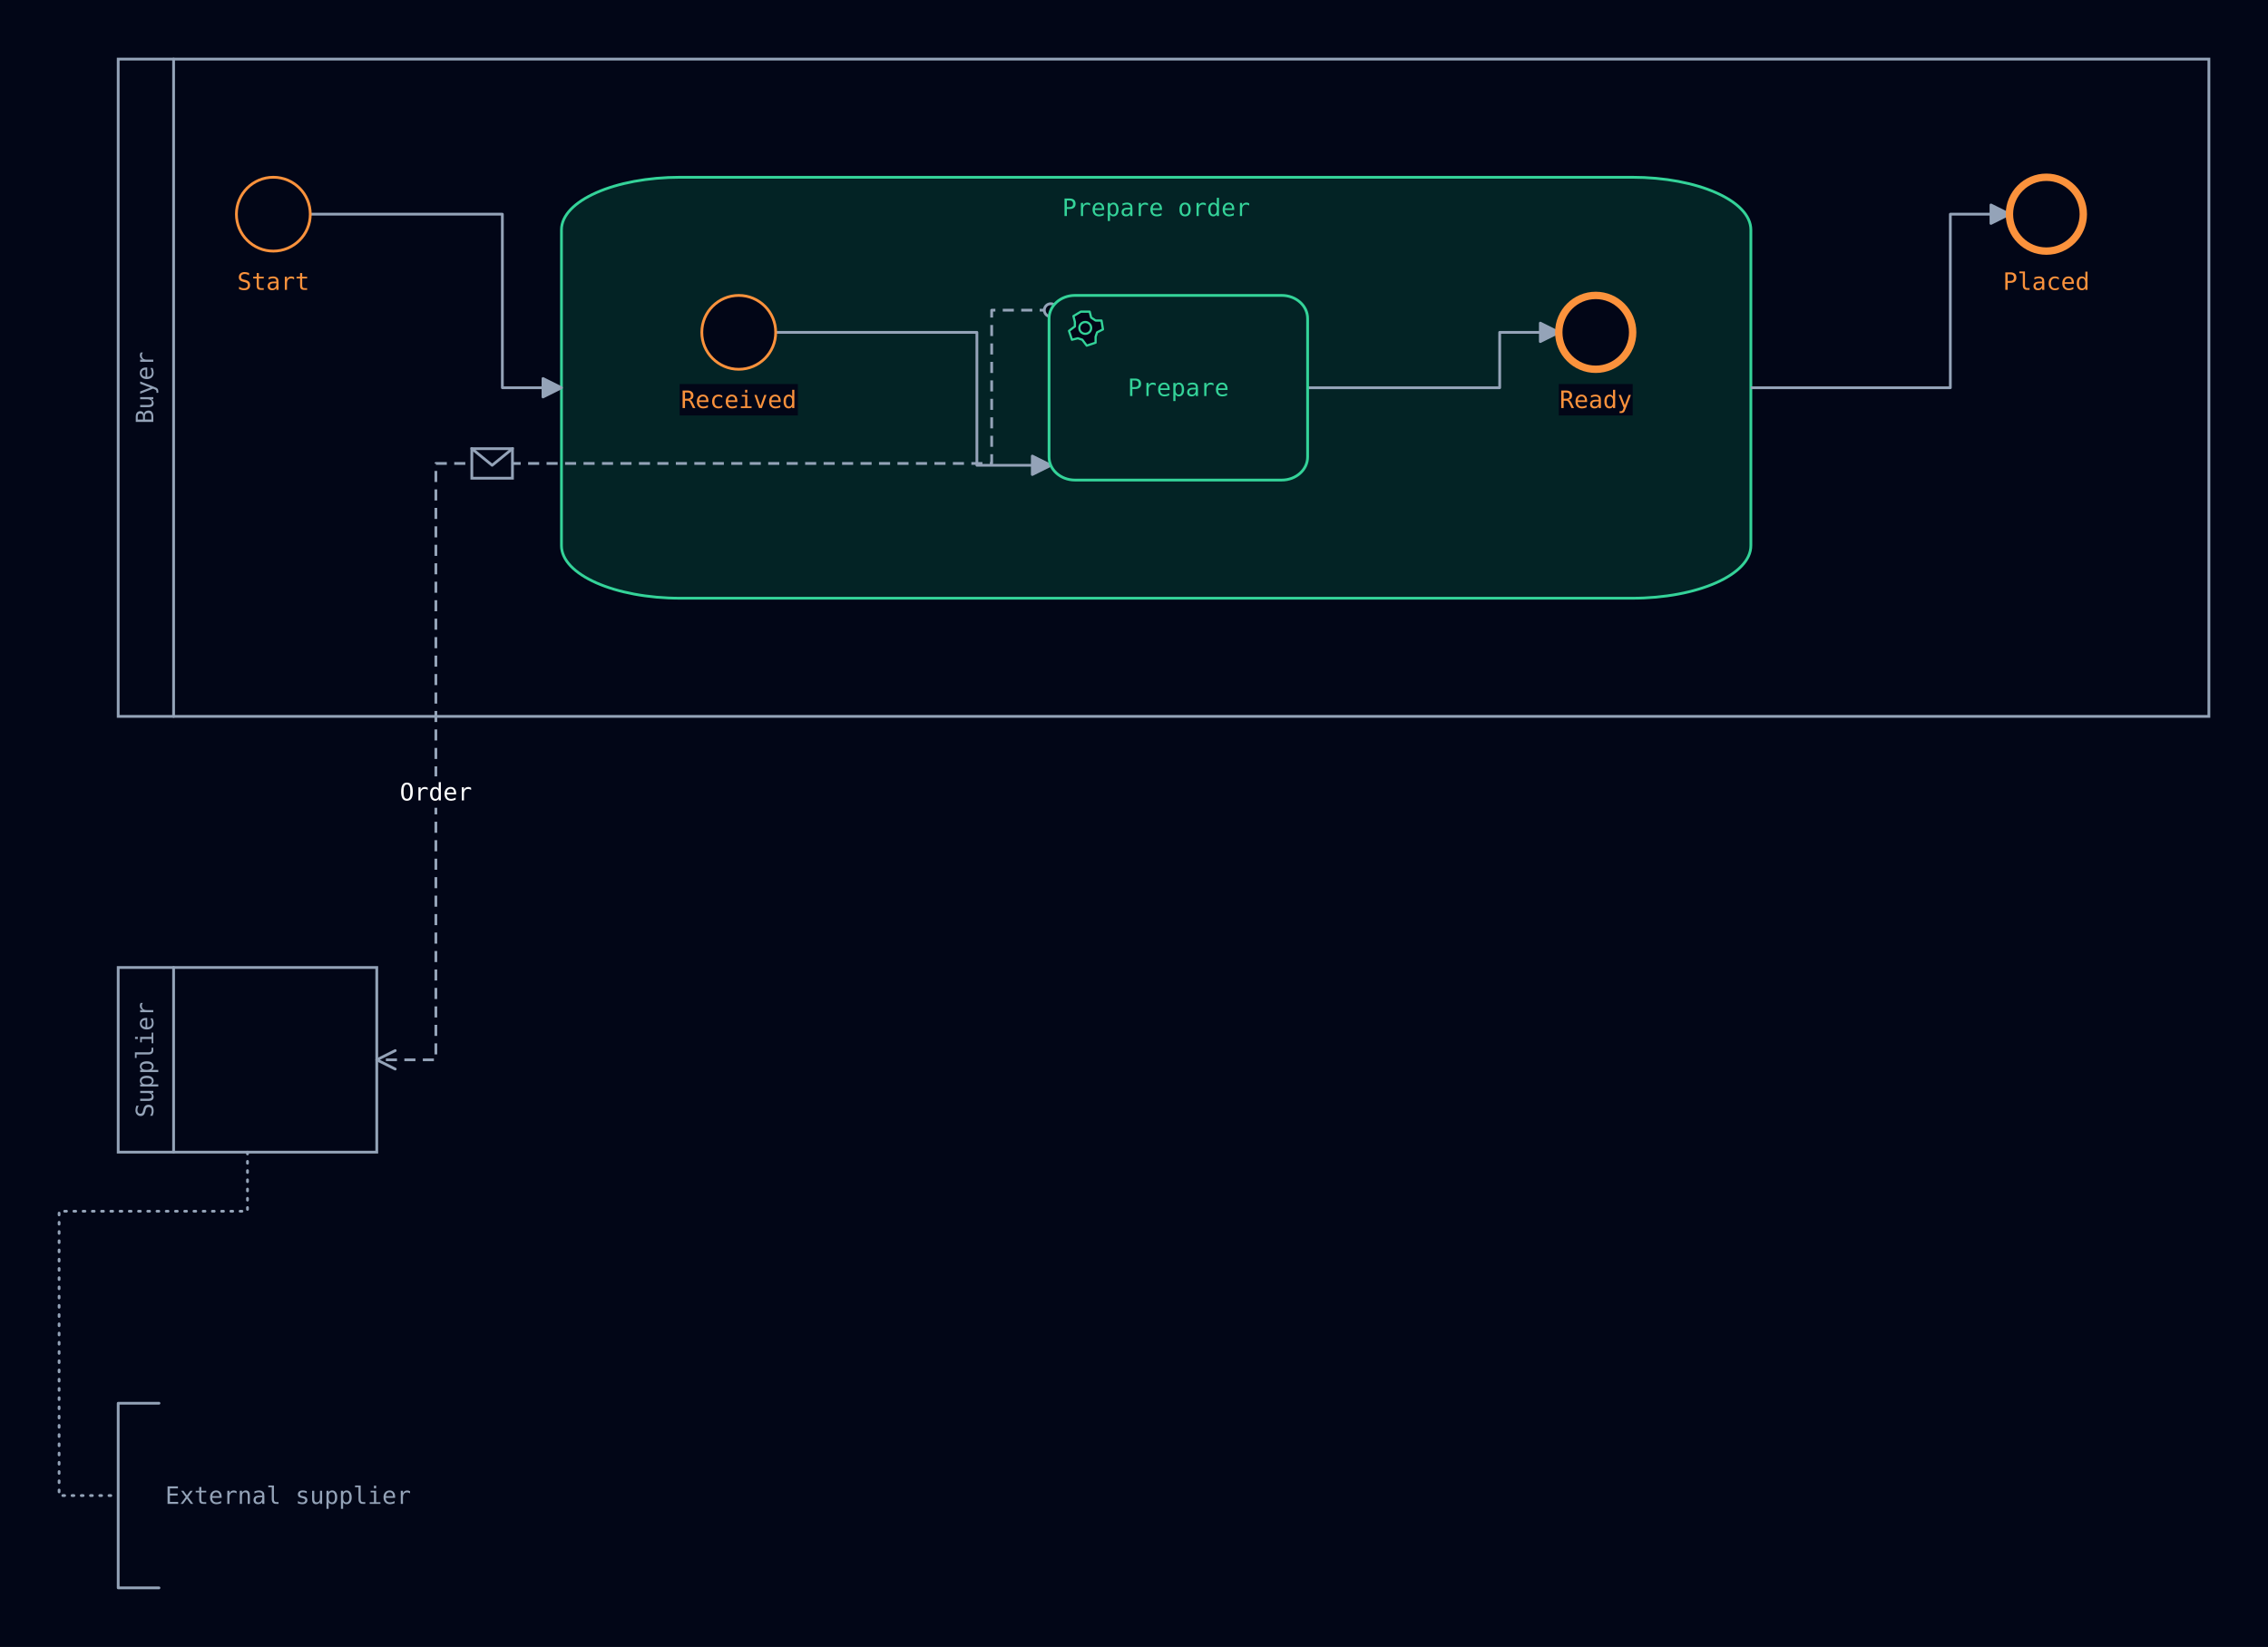
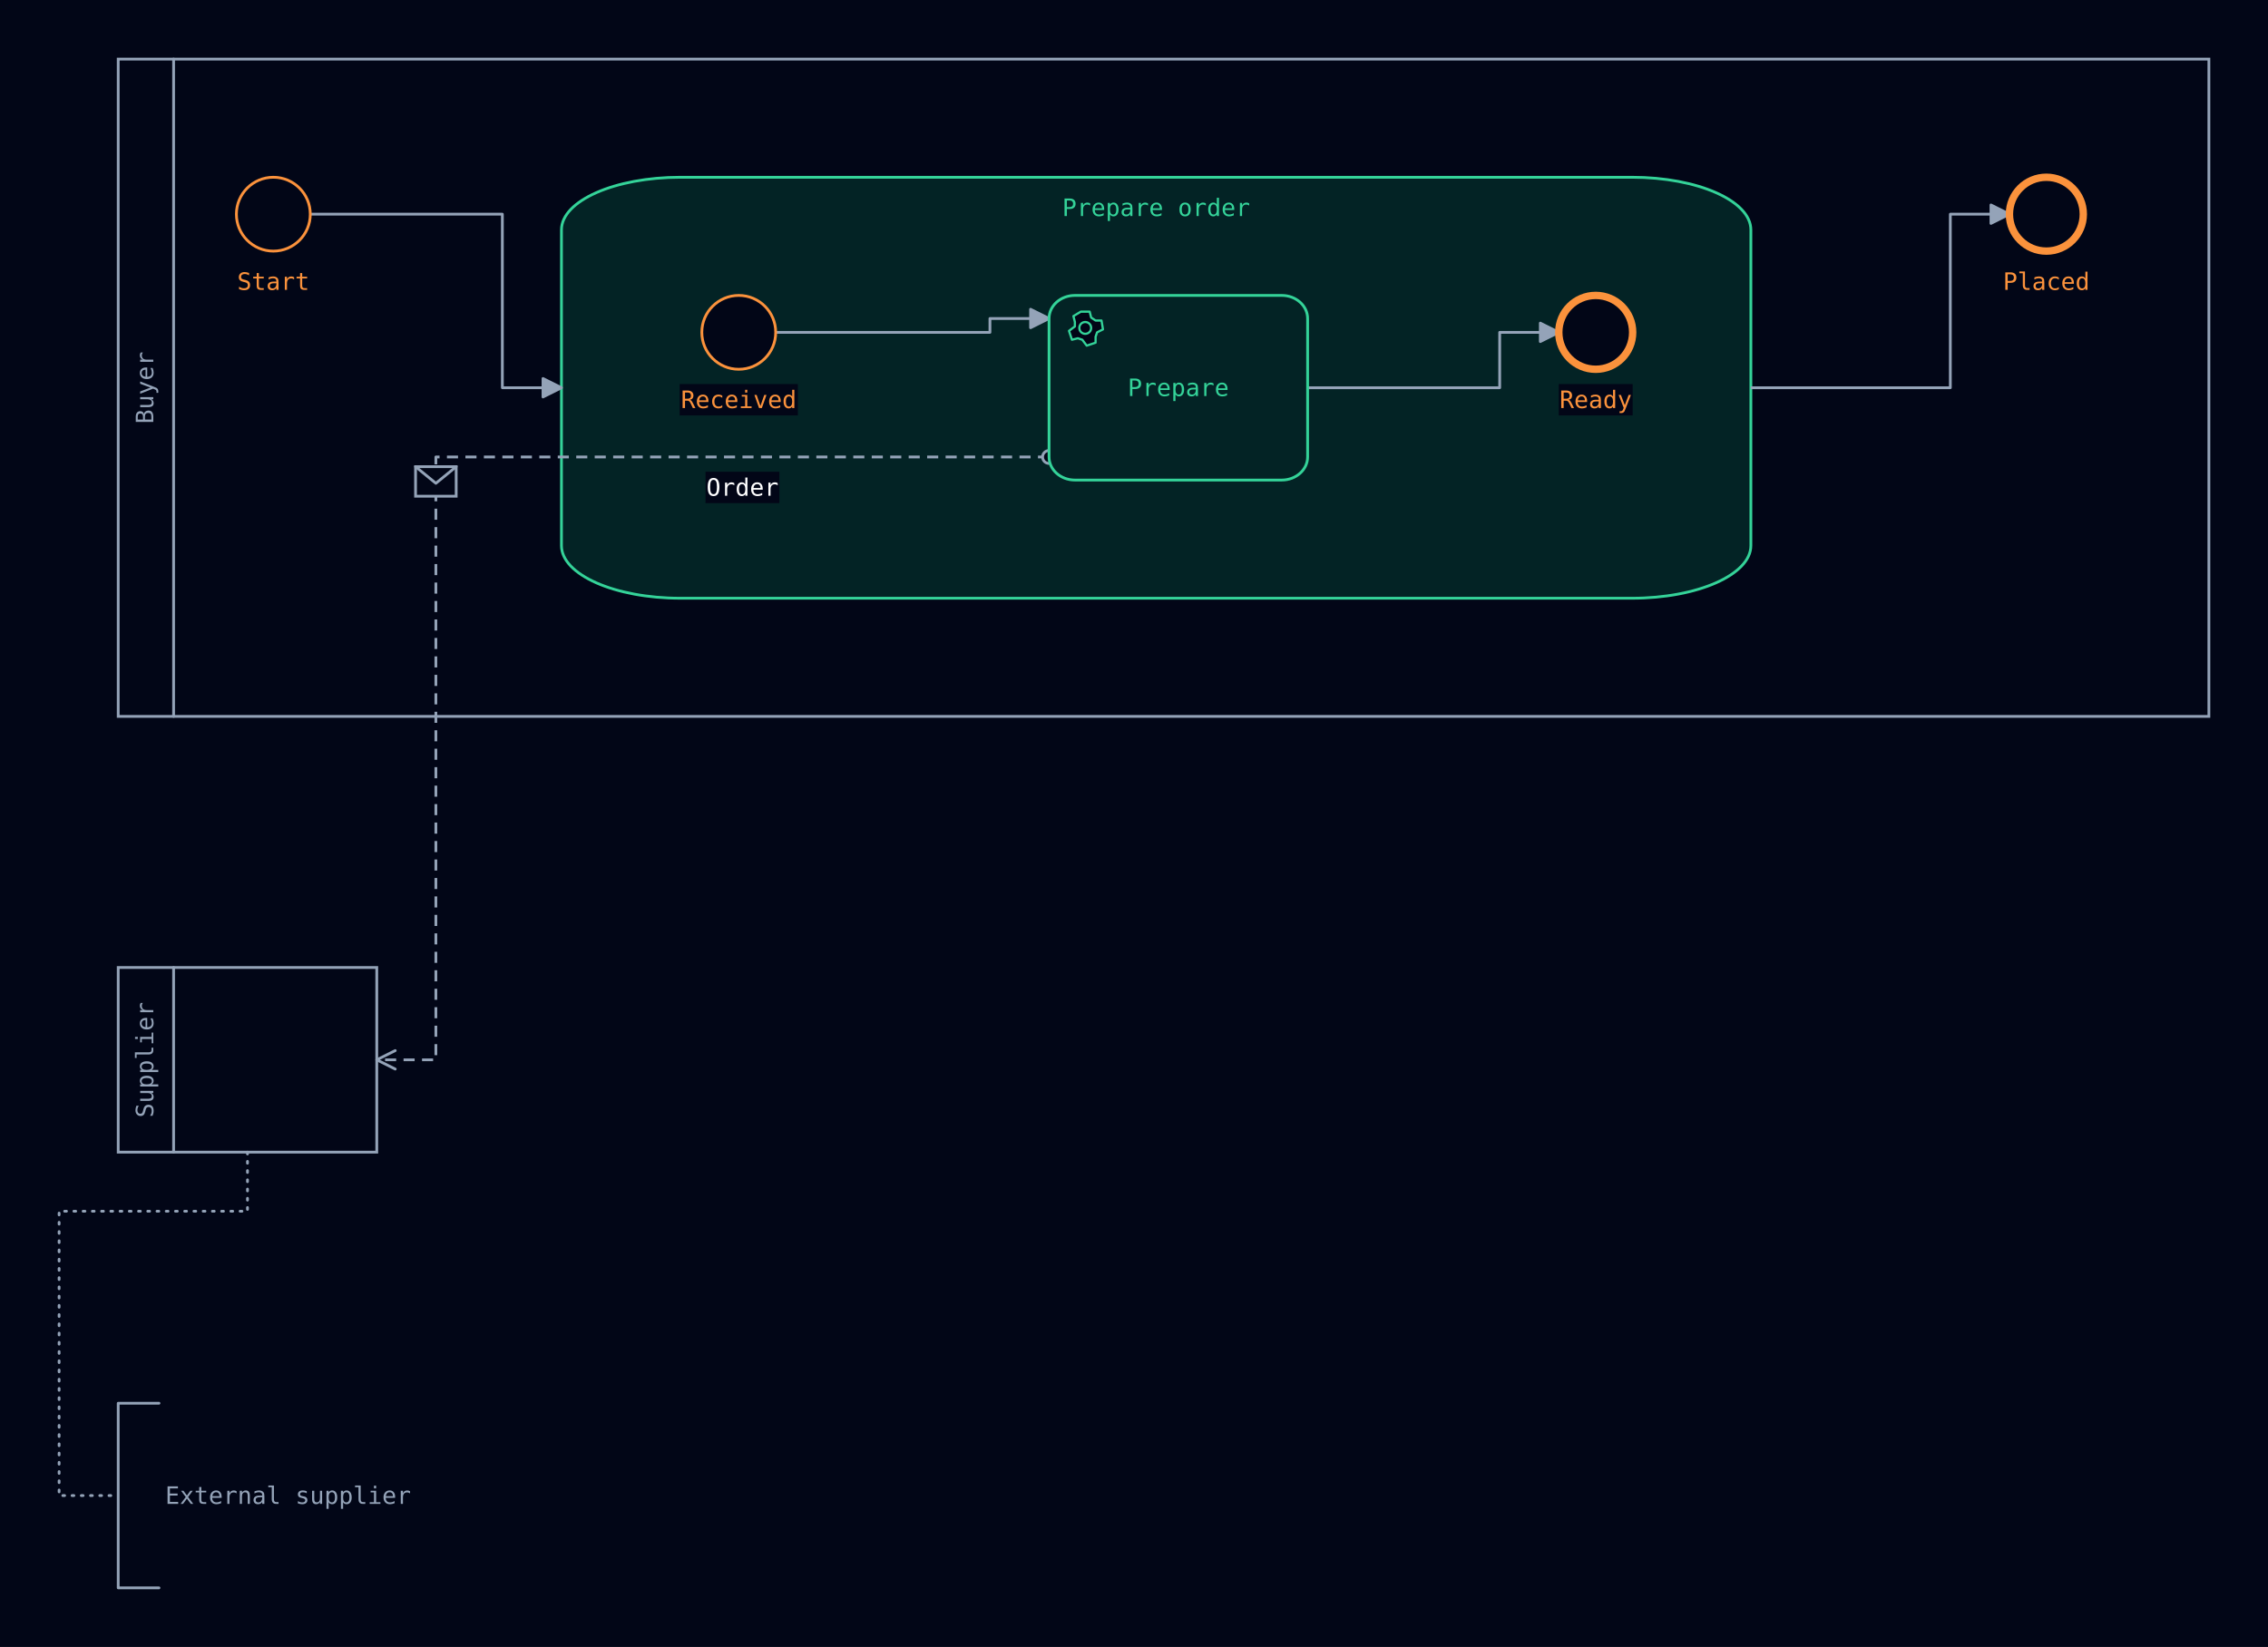
- <svg xmlns="http://www.w3.org/2000/svg" viewBox="0 0 1228 892" width="1228" height="892" role="img" data-diagram="bpmn" data-connector-options="{&#10;  style: None,&#10;  crossing: Bridge,&#10;  minimum_approach: 24,&#10;  corner_radius: 8,&#10;  bridge_radius: 5,&#10;  style_supplied_bpmn: false,&#10;  limits: {&#10;    candidates: 2000000,&#10;    subdivisions: 200000,&#10;    segments: 100000,&#10;    crossings: 10000,&#10;    output_units: 16777216,&#10;  },&#10;}" id="bpmn-9c06ced074e1cb39-diagram">
+ <svg xmlns="http://www.w3.org/2000/svg" viewBox="0 0 1228 892" width="1228" height="892" role="img" data-diagram="bpmn" data-connector-options="{&#10;  style: None,&#10;  crossing: Bridge,&#10;  minimum_approach: 24,&#10;  corner_radius: 8,&#10;  bridge_radius: 5,&#10;  style_supplied_bpmn: false,&#10;  limits: {&#10;    candidates: 2000000,&#10;    subdivisions: 200000,&#10;    segments: 100000,&#10;    crossings: 10000,&#10;    output_units: 16777216,&#10;  },&#10;}" id="bpmn-4b4fbbeca622f1f4-diagram">
  <defs>
-     <marker id="bpmn-9c06ced074e1cb39-sequence-head" viewBox="-12 -7 28 14" refX="0" refY="0" markerWidth="28" markerHeight="14" markerUnits="userSpaceOnUse" orient="auto-start-reverse">
+     <marker id="bpmn-4b4fbbeca622f1f4-sequence-head" viewBox="-12 -7 28 14" refX="0" refY="0" markerWidth="28" markerHeight="14" markerUnits="userSpaceOnUse" orient="auto-start-reverse">
      <path d="M-10 -5 L0 0 L-10 5 Z" fill="#94a3b8" stroke="#94a3b8" stroke-width="1.5" stroke-linejoin="round" stroke-linecap="round" />
    </marker>
-     <marker id="bpmn-9c06ced074e1cb39-open-head" viewBox="-12 -7 28 14" refX="0" refY="0" markerWidth="28" markerHeight="14" markerUnits="userSpaceOnUse" orient="auto-start-reverse">
+     <marker id="bpmn-4b4fbbeca622f1f4-open-head" viewBox="-12 -7 28 14" refX="0" refY="0" markerWidth="28" markerHeight="14" markerUnits="userSpaceOnUse" orient="auto-start-reverse">
      <path d="M-10 -5 L0 0 L-10 5" fill="none" stroke="#94a3b8" stroke-width="1.5" stroke-linejoin="round" stroke-linecap="round" />
    </marker>
-     <marker id="bpmn-9c06ced074e1cb39-message-tail" viewBox="-12 -7 28 14" refX="0" refY="0" markerWidth="28" markerHeight="14" markerUnits="userSpaceOnUse" orient="auto-start-reverse">
+     <marker id="bpmn-4b4fbbeca622f1f4-message-tail" viewBox="-12 -7 28 14" refX="0" refY="0" markerWidth="28" markerHeight="14" markerUnits="userSpaceOnUse" orient="auto-start-reverse">
      <circle cx="0" cy="0" r="3.5" fill="#020617" stroke="#94a3b8" stroke-width="1.5" />
    </marker>
-     <marker id="bpmn-9c06ced074e1cb39-condition-tail" viewBox="-12 -7 28 14" refX="0" refY="0" markerWidth="28" markerHeight="14" markerUnits="userSpaceOnUse" orient="auto">
+     <marker id="bpmn-4b4fbbeca622f1f4-condition-tail" viewBox="-12 -7 28 14" refX="0" refY="0" markerWidth="28" markerHeight="14" markerUnits="userSpaceOnUse" orient="auto">
      <path d="M0 0 L6 -4 L12 0 L6 4 Z" fill="#020617" stroke="#94a3b8" stroke-width="1.5" stroke-linejoin="round" stroke-linecap="round" />
    </marker>
-     <marker id="bpmn-9c06ced074e1cb39-default-tail" viewBox="-12 -7 28 14" refX="0" refY="0" markerWidth="28" markerHeight="14" markerUnits="userSpaceOnUse" orient="auto">
+     <marker id="bpmn-4b4fbbeca622f1f4-default-tail" viewBox="-12 -7 28 14" refX="0" refY="0" markerWidth="28" markerHeight="14" markerUnits="userSpaceOnUse" orient="auto">
      <path d="M4 -5 L10 5" fill="none" stroke="#94a3b8" stroke-width="1.5" stroke-linejoin="round" stroke-linecap="round" />
    </marker>
  </defs>
  <rect class="bg" x="0" y="0" width="1228" height="892" fill="#020617" />
  <g transform="translate(0 -32)" class="bpmn-viewport">
    <g class="bpmn-backgrounds">
-       <g data-id="Buyer" data-source-id="Buyer" data-source-path="0/2/0" id="bpmn-9c06ced074e1cb39-node-0" class="bpmn-shape" data-kind="participant" data-expanded="false" data-black-box="false" data-events="">
+       <g data-id="Buyer" data-source-id="Buyer" data-source-path="0/2/0" id="bpmn-4b4fbbeca622f1f4-node-0" class="bpmn-shape" data-kind="participant" data-expanded="false" data-black-box="false" data-events="">
        <rect class="bpmn-bounds" x="64" y="64" width="1132" height="356" fill="none" stroke="none" pointer-events="none" aria-hidden="true" />
        <g transform="translate(64 64) scale(1132 356)" aria-hidden="true">
          <g transform="scale(0.01 0.0125)">
            <rect x="0" y="0" width="100" height="80" rx="0" fill="#020617" stroke="#94a3b8" stroke-width="1.5" vector-effect="non-scaling-stroke" />
          </g>
        </g>
        <g transform="translate(64 64)" class="bpmn-markers">
          <path d="M30 0 V356" fill="none" stroke="#94a3b8" stroke-width="1.5" stroke-linejoin="round" stroke-linecap="round" />
        </g>
      </g>
-       <g data-id="@bpmn:0:5:Buyer:7:Prepare" data-source-id="Prepare" data-source-path="0/1/1" id="bpmn-9c06ced074e1cb39-node-4" class="bpmn-shape" data-kind="subProcess" data-expanded="true" data-black-box="false" data-pool="Buyer" data-events="">
+       <g data-id="@bpmn:0:5:Buyer:7:Prepare" data-source-id="Prepare" data-source-path="0/1/1" id="bpmn-4b4fbbeca622f1f4-node-4" class="bpmn-shape" data-kind="subProcess" data-expanded="true" data-black-box="false" data-pool="Buyer" data-events="">
        <rect class="bpmn-bounds" x="304" y="128" width="644" height="228" fill="none" stroke="none" pointer-events="none" aria-hidden="true" />
        <g transform="translate(304 128) scale(644 228)" aria-hidden="true">
          <g transform="scale(0.01 0.0125)">
            <rect x="0" y="0" width="100" height="80" rx="10" fill="#020617" stroke="none" stroke-width="1.5" vector-effect="non-scaling-stroke" />
            <rect x="0" y="0" width="100" height="80" rx="10" fill="rgba(6, 78, 59, 0.4)" stroke="#34d399" stroke-width="1.5" vector-effect="non-scaling-stroke" />
          </g>
        </g>
        <g transform="translate(304 128)" class="bpmn-markers">
          <g transform="translate(10 8) scale(0.8)" />
        </g>
      </g>
-       <g data-id="Supplier" data-source-id="Supplier" data-source-path="0/2/1" id="bpmn-9c06ced074e1cb39-node-1" class="bpmn-shape" data-kind="participant" data-expanded="false" data-black-box="true" data-events="">
+       <g data-id="Supplier" data-source-id="Supplier" data-source-path="0/2/1" id="bpmn-4b4fbbeca622f1f4-node-1" class="bpmn-shape" data-kind="participant" data-expanded="false" data-black-box="true" data-events="">
        <rect class="bpmn-bounds" x="64" y="556" width="140" height="100" fill="none" stroke="none" pointer-events="none" aria-hidden="true" />
        <g transform="translate(64 556) scale(140 100)" aria-hidden="true">
          <g transform="scale(0.01 0.0125)">
            <rect x="0" y="0" width="100" height="80" rx="0" fill="#020617" stroke="#94a3b8" stroke-width="1.5" vector-effect="non-scaling-stroke" />
          </g>
        </g>
        <g transform="translate(64 556)" class="bpmn-markers">
          <path d="M30 0 V100" fill="none" stroke="#94a3b8" stroke-width="1.5" stroke-linejoin="round" stroke-linecap="round" />
        </g>
      </g>
    </g>
    <g class="bpmn-connections">
-       <g data-id="Order" data-source-id="Order" data-source-path="0/2/2" id="bpmn-9c06ced074e1cb39-flow-0" class="bpmn-flow" data-kind="messageFlow" data-from="@bpmn:0:5:Buyer:4:Work" data-to="Supplier">
-         <path class="bpmn-connector" d="M568.939 200 L536.939 200 L536.939 283 L236 283 L236 606 L204 606" fill="none" stroke="#94a3b8" stroke-width="1.5" stroke-linejoin="round" stroke-dasharray="6 4" marker-start="url(#bpmn-9c06ced074e1cb39-message-tail)" marker-end="url(#bpmn-9c06ced074e1cb39-open-head)" data-connector-id="Order" data-connector-source="@bpmn:0:5:Buyer:4:Work" data-connector-target="Supplier" data-connector-route="M568.939 200 L536.939 200 L536.939 283 L236 283 L236 606 L204 606" data-connector-key="0" />
-         <g transform="translate(254.469 271)">
+       <g data-id="Order" data-source-id="Order" data-source-path="0/2/2" id="bpmn-4b4fbbeca622f1f4-flow-0" class="bpmn-flow" data-kind="messageFlow" data-from="@bpmn:0:5:Buyer:4:Work" data-to="Supplier">
+         <path class="bpmn-connector" d="M568 279.5 L236 279.5 L236 606 L204 606" fill="none" stroke="#94a3b8" stroke-width="1.5" stroke-linejoin="round" stroke-dasharray="6 4" marker-start="url(#bpmn-4b4fbbeca622f1f4-message-tail)" marker-end="url(#bpmn-4b4fbbeca622f1f4-open-head)" data-connector-id="Order" data-connector-source="@bpmn:0:5:Buyer:4:Work" data-connector-target="Supplier" data-connector-route="M568 279.5 L236 279.5 L236 606 L204 606" data-connector-key="0" />
+         <g transform="translate(224 280.75)">
          <rect x="1" y="4" width="22" height="16" rx="0" fill="#020617" stroke="#94a3b8" stroke-width="1.5" />
          <path d="M1 4 L12 13 L23 4" fill="none" stroke="#94a3b8" stroke-width="1.5" stroke-linejoin="round" stroke-linecap="round" />
        </g>
      </g>
-       <g data-id="ExplainSupplier" data-source-id="ExplainSupplier" data-source-path="0/2/4" id="bpmn-9c06ced074e1cb39-flow-1" class="bpmn-flow" data-kind="association" data-from="Supplier" data-to="SupplierNote">
+       <g data-id="ExplainSupplier" data-source-id="ExplainSupplier" data-source-path="0/2/4" id="bpmn-4b4fbbeca622f1f4-flow-1" class="bpmn-flow" data-kind="association" data-from="Supplier" data-to="SupplierNote">
        <path class="bpmn-connector" d="M134 656 L134 688 L32 688 L32 842 L64 842" fill="none" stroke="#94a3b8" stroke-width="1.5" stroke-linejoin="round" stroke-dasharray="1 4" stroke-linecap="round" data-connector-id="ExplainSupplier" data-connector-source="Supplier" data-connector-target="SupplierNote" data-connector-route="M134 656 L134 688 L32 688 L32 842 L64 842" data-connector-key="1" />
      </g>
-       <g data-id="@bpmn:0:5:Buyer:9:BeginWork" data-source-id="BeginWork" data-source-path="0/1/1/3" id="bpmn-9c06ced074e1cb39-flow-2" class="bpmn-flow" data-kind="sequenceFlow" data-from="@bpmn:0:5:Buyer:8:Received" data-to="@bpmn:0:5:Buyer:4:Work">
-         <path class="bpmn-connector" d="M420 212 L528.939 212 L528.939 284 L568.939 284" fill="none" stroke="#94a3b8" stroke-width="1.5" stroke-linejoin="round" marker-end="url(#bpmn-9c06ced074e1cb39-sequence-head)" data-connector-id="@bpmn:0:5:Buyer:9:BeginWork" data-connector-source="@bpmn:0:5:Buyer:8:Received" data-connector-target="@bpmn:0:5:Buyer:4:Work" data-connector-route="M420 212 L528.939 212 L528.939 284 L568.939 284" data-connector-key="2" />
+       <g data-id="@bpmn:0:5:Buyer:9:BeginWork" data-source-id="BeginWork" data-source-path="0/1/1/3" id="bpmn-4b4fbbeca622f1f4-flow-2" class="bpmn-flow" data-kind="sequenceFlow" data-from="@bpmn:0:5:Buyer:8:Received" data-to="@bpmn:0:5:Buyer:4:Work">
+         <path class="bpmn-connector" d="M420 212 L536 212 L536 204.5 L568 204.5" fill="none" stroke="#94a3b8" stroke-width="1.5" stroke-linejoin="round" marker-end="url(#bpmn-4b4fbbeca622f1f4-sequence-head)" data-connector-id="@bpmn:0:5:Buyer:9:BeginWork" data-connector-source="@bpmn:0:5:Buyer:8:Received" data-connector-target="@bpmn:0:5:Buyer:4:Work" data-connector-route="M420 212 L536 212 L536 204.5 L568 204.5" data-connector-key="2" />
      </g>
-       <g data-id="@bpmn:0:5:Buyer:12:CompleteWork" data-source-id="CompleteWork" data-source-path="0/1/1/4" id="bpmn-9c06ced074e1cb39-flow-3" class="bpmn-flow" data-kind="sequenceFlow" data-from="@bpmn:0:5:Buyer:4:Work" data-to="@bpmn:0:5:Buyer:5:Ready">
-         <path class="bpmn-connector" d="M708 242 L812 242 L812 212 L844 212" fill="none" stroke="#94a3b8" stroke-width="1.5" stroke-linejoin="round" marker-end="url(#bpmn-9c06ced074e1cb39-sequence-head)" data-connector-id="@bpmn:0:5:Buyer:12:CompleteWork" data-connector-source="@bpmn:0:5:Buyer:4:Work" data-connector-target="@bpmn:0:5:Buyer:5:Ready" data-connector-route="M708 242 L812 242 L812 212 L844 212" data-connector-key="3" />
+       <g data-id="@bpmn:0:5:Buyer:12:CompleteWork" data-source-id="CompleteWork" data-source-path="0/1/1/4" id="bpmn-4b4fbbeca622f1f4-flow-3" class="bpmn-flow" data-kind="sequenceFlow" data-from="@bpmn:0:5:Buyer:4:Work" data-to="@bpmn:0:5:Buyer:5:Ready">
+         <path class="bpmn-connector" d="M708 242 L812 242 L812 212 L844 212" fill="none" stroke="#94a3b8" stroke-width="1.5" stroke-linejoin="round" marker-end="url(#bpmn-4b4fbbeca622f1f4-sequence-head)" data-connector-id="@bpmn:0:5:Buyer:12:CompleteWork" data-connector-source="@bpmn:0:5:Buyer:4:Work" data-connector-target="@bpmn:0:5:Buyer:5:Ready" data-connector-route="M708 242 L812 242 L812 212 L844 212" data-connector-key="3" />
      </g>
-       <g data-id="@bpmn:0:5:Buyer:10:BeginOrder" data-source-id="BeginOrder" data-source-path="0/1/3" id="bpmn-9c06ced074e1cb39-flow-4" class="bpmn-flow" data-kind="sequenceFlow" data-from="@bpmn:0:5:Buyer:5:Start" data-to="@bpmn:0:5:Buyer:7:Prepare">
-         <path class="bpmn-connector" d="M168 148 L272 148 L272 242 L304 242" fill="none" stroke="#94a3b8" stroke-width="1.5" stroke-linejoin="round" marker-end="url(#bpmn-9c06ced074e1cb39-sequence-head)" data-connector-id="@bpmn:0:5:Buyer:10:BeginOrder" data-connector-source="@bpmn:0:5:Buyer:5:Start" data-connector-target="@bpmn:0:5:Buyer:7:Prepare" data-connector-route="M168 148 L272 148 L272 242 L304 242" data-connector-key="4" />
+       <g data-id="@bpmn:0:5:Buyer:10:BeginOrder" data-source-id="BeginOrder" data-source-path="0/1/3" id="bpmn-4b4fbbeca622f1f4-flow-4" class="bpmn-flow" data-kind="sequenceFlow" data-from="@bpmn:0:5:Buyer:5:Start" data-to="@bpmn:0:5:Buyer:7:Prepare">
+         <path class="bpmn-connector" d="M168 148 L272 148 L272 242 L304 242" fill="none" stroke="#94a3b8" stroke-width="1.5" stroke-linejoin="round" marker-end="url(#bpmn-4b4fbbeca622f1f4-sequence-head)" data-connector-id="@bpmn:0:5:Buyer:10:BeginOrder" data-connector-source="@bpmn:0:5:Buyer:5:Start" data-connector-target="@bpmn:0:5:Buyer:7:Prepare" data-connector-route="M168 148 L272 148 L272 242 L304 242" data-connector-key="4" />
      </g>
-       <g data-id="@bpmn:0:5:Buyer:13:CompleteOrder" data-source-id="CompleteOrder" data-source-path="0/1/4" id="bpmn-9c06ced074e1cb39-flow-5" class="bpmn-flow" data-kind="sequenceFlow" data-from="@bpmn:0:5:Buyer:7:Prepare" data-to="@bpmn:0:5:Buyer:6:Placed">
-         <path class="bpmn-connector" d="M948 242 L1056 242 L1056 148 L1088 148" fill="none" stroke="#94a3b8" stroke-width="1.5" stroke-linejoin="round" marker-end="url(#bpmn-9c06ced074e1cb39-sequence-head)" data-connector-id="@bpmn:0:5:Buyer:13:CompleteOrder" data-connector-source="@bpmn:0:5:Buyer:7:Prepare" data-connector-target="@bpmn:0:5:Buyer:6:Placed" data-connector-route="M948 242 L1056 242 L1056 148 L1088 148" data-connector-key="5" />
+       <g data-id="@bpmn:0:5:Buyer:13:CompleteOrder" data-source-id="CompleteOrder" data-source-path="0/1/4" id="bpmn-4b4fbbeca622f1f4-flow-5" class="bpmn-flow" data-kind="sequenceFlow" data-from="@bpmn:0:5:Buyer:7:Prepare" data-to="@bpmn:0:5:Buyer:6:Placed">
+         <path class="bpmn-connector" d="M948 242 L1056 242 L1056 148 L1088 148" fill="none" stroke="#94a3b8" stroke-width="1.5" stroke-linejoin="round" marker-end="url(#bpmn-4b4fbbeca622f1f4-sequence-head)" data-connector-id="@bpmn:0:5:Buyer:13:CompleteOrder" data-connector-source="@bpmn:0:5:Buyer:7:Prepare" data-connector-target="@bpmn:0:5:Buyer:6:Placed" data-connector-route="M948 242 L1056 242 L1056 148 L1088 148" data-connector-key="5" />
      </g>
    </g>
    <g class="bpmn-nodes">
-       <g data-id="SupplierNote" data-source-id="SupplierNote" data-source-path="0/2/3" id="bpmn-9c06ced074e1cb39-node-2" class="bpmn-shape" data-kind="textAnnotation" data-expanded="false" data-black-box="false" data-events="">
+       <g data-id="SupplierNote" data-source-id="SupplierNote" data-source-path="0/2/3" id="bpmn-4b4fbbeca622f1f4-node-2" class="bpmn-shape" data-kind="textAnnotation" data-expanded="false" data-black-box="false" data-events="">
        <rect class="bpmn-bounds" x="64" y="792" width="184" height="100" fill="none" stroke="none" pointer-events="none" aria-hidden="true" />
        <g transform="translate(64 792) scale(184 100)" aria-hidden="true">
          <g transform="scale(0.01 0.0125)">
            <path d="M12 0 H0 V80 H12" fill="none" stroke="#94a3b8" stroke-width="1.5" stroke-linejoin="round" stroke-linecap="round" vector-effect="non-scaling-stroke" />
          </g>
        </g>
        <g transform="translate(64 792)" class="bpmn-markers" />
      </g>
-       <g data-id="@bpmn:0:5:Buyer:5:Start" data-source-id="Start" data-source-path="0/1/0" id="bpmn-9c06ced074e1cb39-node-3" class="bpmn-shape" data-kind="startEvent" data-expanded="false" data-black-box="false" data-pool="Buyer" data-events="">
+       <g data-id="@bpmn:0:5:Buyer:5:Start" data-source-id="Start" data-source-path="0/1/0" id="bpmn-4b4fbbeca622f1f4-node-3" class="bpmn-shape" data-kind="startEvent" data-expanded="false" data-black-box="false" data-pool="Buyer" data-events="">
        <rect class="bpmn-bounds" x="128" y="128" width="40" height="40" fill="none" stroke="none" pointer-events="none" aria-hidden="true" />
        <g transform="translate(128 128) scale(40 40)" aria-hidden="true">
          <g transform="scale(0.01 0.01)">
            <circle cx="50" cy="50" r="50" fill="#020617" stroke="#fb923c" stroke-width="1.5" vector-effect="non-scaling-stroke" />
          </g>
        </g>
        <g transform="translate(128 128)" class="bpmn-markers">
          <g transform="translate(9 9) scale(0.917)" />
        </g>
      </g>
-       <g data-id="@bpmn:0:5:Buyer:8:Received" data-source-id="Received" data-source-path="0/1/1/0" id="bpmn-9c06ced074e1cb39-node-5" class="bpmn-shape" data-kind="startEvent" data-expanded="false" data-black-box="false" data-pool="Buyer" data-subprocess="@bpmn:0:5:Buyer:7:Prepare" data-events="">
+       <g data-id="@bpmn:0:5:Buyer:8:Received" data-source-id="Received" data-source-path="0/1/1/0" id="bpmn-4b4fbbeca622f1f4-node-5" class="bpmn-shape" data-kind="startEvent" data-expanded="false" data-black-box="false" data-pool="Buyer" data-subprocess="@bpmn:0:5:Buyer:7:Prepare" data-events="">
        <rect class="bpmn-bounds" x="380" y="192" width="40" height="40" fill="none" stroke="none" pointer-events="none" aria-hidden="true" />
        <g transform="translate(380 192) scale(40 40)" aria-hidden="true">
          <g transform="scale(0.01 0.01)">
            <circle cx="50" cy="50" r="50" fill="#020617" stroke="#fb923c" stroke-width="1.5" vector-effect="non-scaling-stroke" />
          </g>
        </g>
        <g transform="translate(380 192)" class="bpmn-markers">
          <g transform="translate(9 9) scale(0.917)" />
        </g>
      </g>
-       <g data-id="@bpmn:0:5:Buyer:4:Work" data-source-id="Work" data-source-path="0/1/1/1" id="bpmn-9c06ced074e1cb39-node-6" class="bpmn-shape" data-kind="serviceTask" data-expanded="false" data-black-box="false" data-pool="Buyer" data-subprocess="@bpmn:0:5:Buyer:7:Prepare" data-events="">
+       <g data-id="@bpmn:0:5:Buyer:4:Work" data-source-id="Work" data-source-path="0/1/1/1" id="bpmn-4b4fbbeca622f1f4-node-6" class="bpmn-shape" data-kind="serviceTask" data-expanded="false" data-black-box="false" data-pool="Buyer" data-subprocess="@bpmn:0:5:Buyer:7:Prepare" data-events="">
        <rect class="bpmn-bounds" x="568" y="192" width="140" height="100" fill="none" stroke="none" pointer-events="none" aria-hidden="true" />
        <g transform="translate(568 192) scale(140 100)" aria-hidden="true">
          <g transform="scale(0.01 0.0125)">
            <rect x="0" y="0" width="100" height="80" rx="10" fill="#020617" stroke="none" stroke-width="1.5" vector-effect="non-scaling-stroke" />
            <rect x="0" y="0" width="100" height="80" rx="10" fill="rgba(6, 78, 59, 0.4)" stroke="#34d399" stroke-width="1.5" vector-effect="non-scaling-stroke" />
          </g>
        </g>
        <g transform="translate(568 192)" class="bpmn-markers">
          <g transform="translate(10 8) scale(0.8)">
            <path d="M9 1 H15 L16 5 L19 7 L23 7 L24 13 L20 15 L19 18 L19 22 L13 24 L10 20 L7 19 L3 20 L1 14 L5 11 L5 8 L4 4 Z" fill="#020617" stroke="#34d399" stroke-width="1.5" stroke-linejoin="round" stroke-linecap="round" />
            <circle cx="12" cy="12" r="4" fill="none" stroke="#34d399" stroke-width="1.5" />
          </g>
        </g>
      </g>
-       <g data-id="@bpmn:0:5:Buyer:5:Ready" data-source-id="Ready" data-source-path="0/1/1/2" id="bpmn-9c06ced074e1cb39-node-7" class="bpmn-shape" data-kind="endEvent" data-expanded="false" data-black-box="false" data-pool="Buyer" data-subprocess="@bpmn:0:5:Buyer:7:Prepare" data-events="">
+       <g data-id="@bpmn:0:5:Buyer:5:Ready" data-source-id="Ready" data-source-path="0/1/1/2" id="bpmn-4b4fbbeca622f1f4-node-7" class="bpmn-shape" data-kind="endEvent" data-expanded="false" data-black-box="false" data-pool="Buyer" data-subprocess="@bpmn:0:5:Buyer:7:Prepare" data-events="">
        <rect class="bpmn-bounds" x="844" y="192" width="40" height="40" fill="none" stroke="none" pointer-events="none" aria-hidden="true" />
        <g transform="translate(844 192) scale(40 40)" aria-hidden="true">
          <g transform="scale(0.01 0.01)">
            <circle cx="50" cy="50" r="50" fill="#020617" stroke="#fb923c" stroke-width="4" vector-effect="non-scaling-stroke" />
          </g>
        </g>
        <g transform="translate(844 192)" class="bpmn-markers">
          <g transform="translate(9 9) scale(0.917)" />
        </g>
      </g>
-       <g data-id="@bpmn:0:5:Buyer:6:Placed" data-source-id="Placed" data-source-path="0/1/2" id="bpmn-9c06ced074e1cb39-node-8" class="bpmn-shape" data-kind="endEvent" data-expanded="false" data-black-box="false" data-pool="Buyer" data-events="">
+       <g data-id="@bpmn:0:5:Buyer:6:Placed" data-source-id="Placed" data-source-path="0/1/2" id="bpmn-4b4fbbeca622f1f4-node-8" class="bpmn-shape" data-kind="endEvent" data-expanded="false" data-black-box="false" data-pool="Buyer" data-events="">
        <rect class="bpmn-bounds" x="1088" y="128" width="40" height="40" fill="none" stroke="none" pointer-events="none" aria-hidden="true" />
        <g transform="translate(1088 128) scale(40 40)" aria-hidden="true">
          <g transform="scale(0.01 0.01)">
            <circle cx="50" cy="50" r="50" fill="#020617" stroke="#fb923c" stroke-width="4" vector-effect="non-scaling-stroke" />
          </g>
        </g>
        <g transform="translate(1088 128)" class="bpmn-markers">
          <g transform="translate(9 9) scale(0.917)" />
        </g>
      </g>
    </g>
    <g class="bpmn-labels">
      <g class="bpmn-label" data-owner="Buyer">
        <rect x="70" y="222" width="17" height="40" rx="0" fill="#020617" stroke="none" stroke-width="1.5" />
        <g transform="rotate(-90 78.5 242)">
          <text x="78.5" y="246.5" text-anchor="middle" font-family="'JetBrains Mono', ui-monospace, SFMono-Regular, Menlo, Consolas, 'DejaVu Sans Mono', 'Liberation Mono', monospace" font-size="13" font-weight="400" fill="#94a3b8">Buyer</text>
        </g>
      </g>
      <g class="bpmn-label" data-owner="Supplier">
        <rect x="70" y="574" width="17" height="64" rx="0" fill="#020617" stroke="none" stroke-width="1.5" />
        <g transform="rotate(-90 78.5 606)">
          <text x="78.5" y="610.5" text-anchor="middle" font-family="'JetBrains Mono', ui-monospace, SFMono-Regular, Menlo, Consolas, 'DejaVu Sans Mono', 'Liberation Mono', monospace" font-size="13" font-weight="400" fill="#94a3b8">Supplier</text>
        </g>
      </g>
      <g class="bpmn-label" data-owner="SupplierNote">
        <rect x="88" y="833.5" width="136" height="17" rx="0" fill="#020617" stroke="none" stroke-width="1.5" />
        <text x="156" y="846.5" text-anchor="middle" font-family="'JetBrains Mono', ui-monospace, SFMono-Regular, Menlo, Consolas, 'DejaVu Sans Mono', 'Liberation Mono', monospace" font-size="13" font-weight="400" fill="#94a3b8">External supplier</text>
      </g>
      <g class="bpmn-label" data-owner="@bpmn:0:5:Buyer:5:Start">
        <rect x="128" y="176" width="40" height="17" rx="0" fill="#020617" stroke="none" stroke-width="1.5" />
        <text x="148" y="189" text-anchor="middle" font-family="'JetBrains Mono', ui-monospace, SFMono-Regular, Menlo, Consolas, 'DejaVu Sans Mono', 'Liberation Mono', monospace" font-size="13" font-weight="400" fill="#fb923c">Start</text>
      </g>
      <g class="bpmn-label" data-owner="@bpmn:0:5:Buyer:7:Prepare">
        <text x="626" y="149" text-anchor="middle" font-family="'JetBrains Mono', ui-monospace, SFMono-Regular, Menlo, Consolas, 'DejaVu Sans Mono', 'Liberation Mono', monospace" font-size="13" font-weight="400" fill="#34d399">Prepare order</text>
      </g>
      <g class="bpmn-label" data-owner="@bpmn:0:5:Buyer:8:Received">
        <rect x="368" y="240" width="64" height="17" rx="0" fill="#020617" stroke="none" stroke-width="1.5" />
        <text x="400" y="253" text-anchor="middle" font-family="'JetBrains Mono', ui-monospace, SFMono-Regular, Menlo, Consolas, 'DejaVu Sans Mono', 'Liberation Mono', monospace" font-size="13" font-weight="400" fill="#fb923c">Received</text>
      </g>
      <g class="bpmn-label" data-owner="@bpmn:0:5:Buyer:4:Work">
        <text x="638" y="246.5" text-anchor="middle" font-family="'JetBrains Mono', ui-monospace, SFMono-Regular, Menlo, Consolas, 'DejaVu Sans Mono', 'Liberation Mono', monospace" font-size="13" font-weight="400" fill="#34d399">Prepare</text>
      </g>
      <g class="bpmn-label" data-owner="@bpmn:0:5:Buyer:5:Ready">
        <rect x="844" y="240" width="40" height="17" rx="0" fill="#020617" stroke="none" stroke-width="1.5" />
        <text x="864" y="253" text-anchor="middle" font-family="'JetBrains Mono', ui-monospace, SFMono-Regular, Menlo, Consolas, 'DejaVu Sans Mono', 'Liberation Mono', monospace" font-size="13" font-weight="400" fill="#fb923c">Ready</text>
      </g>
      <g class="bpmn-label" data-owner="@bpmn:0:5:Buyer:6:Placed">
        <rect x="1084" y="176" width="48" height="17" rx="0" fill="#020617" stroke="none" stroke-width="1.5" />
        <text x="1108" y="189" text-anchor="middle" font-family="'JetBrains Mono', ui-monospace, SFMono-Regular, Menlo, Consolas, 'DejaVu Sans Mono', 'Liberation Mono', monospace" font-size="13" font-weight="400" fill="#fb923c">Placed</text>
      </g>
      <g class="bpmn-label" data-owner="Order">
-         <rect x="216" y="452.5" width="40" height="17" rx="0" fill="#020617" stroke="none" stroke-width="1.5" />
-         <text x="236" y="465.5" text-anchor="middle" font-family="'JetBrains Mono', ui-monospace, SFMono-Regular, Menlo, Consolas, 'DejaVu Sans Mono', 'Liberation Mono', monospace" font-size="13" font-weight="400" fill="#ffffff">Order</text>
+         <rect x="382" y="287.5" width="40" height="17" rx="0" fill="#020617" stroke="none" stroke-width="1.5" />
+         <text x="402" y="300.5" text-anchor="middle" font-family="'JetBrains Mono', ui-monospace, SFMono-Regular, Menlo, Consolas, 'DejaVu Sans Mono', 'Liberation Mono', monospace" font-size="13" font-weight="400" fill="#ffffff">Order</text>
      </g>
    </g>
  </g>
</svg>
